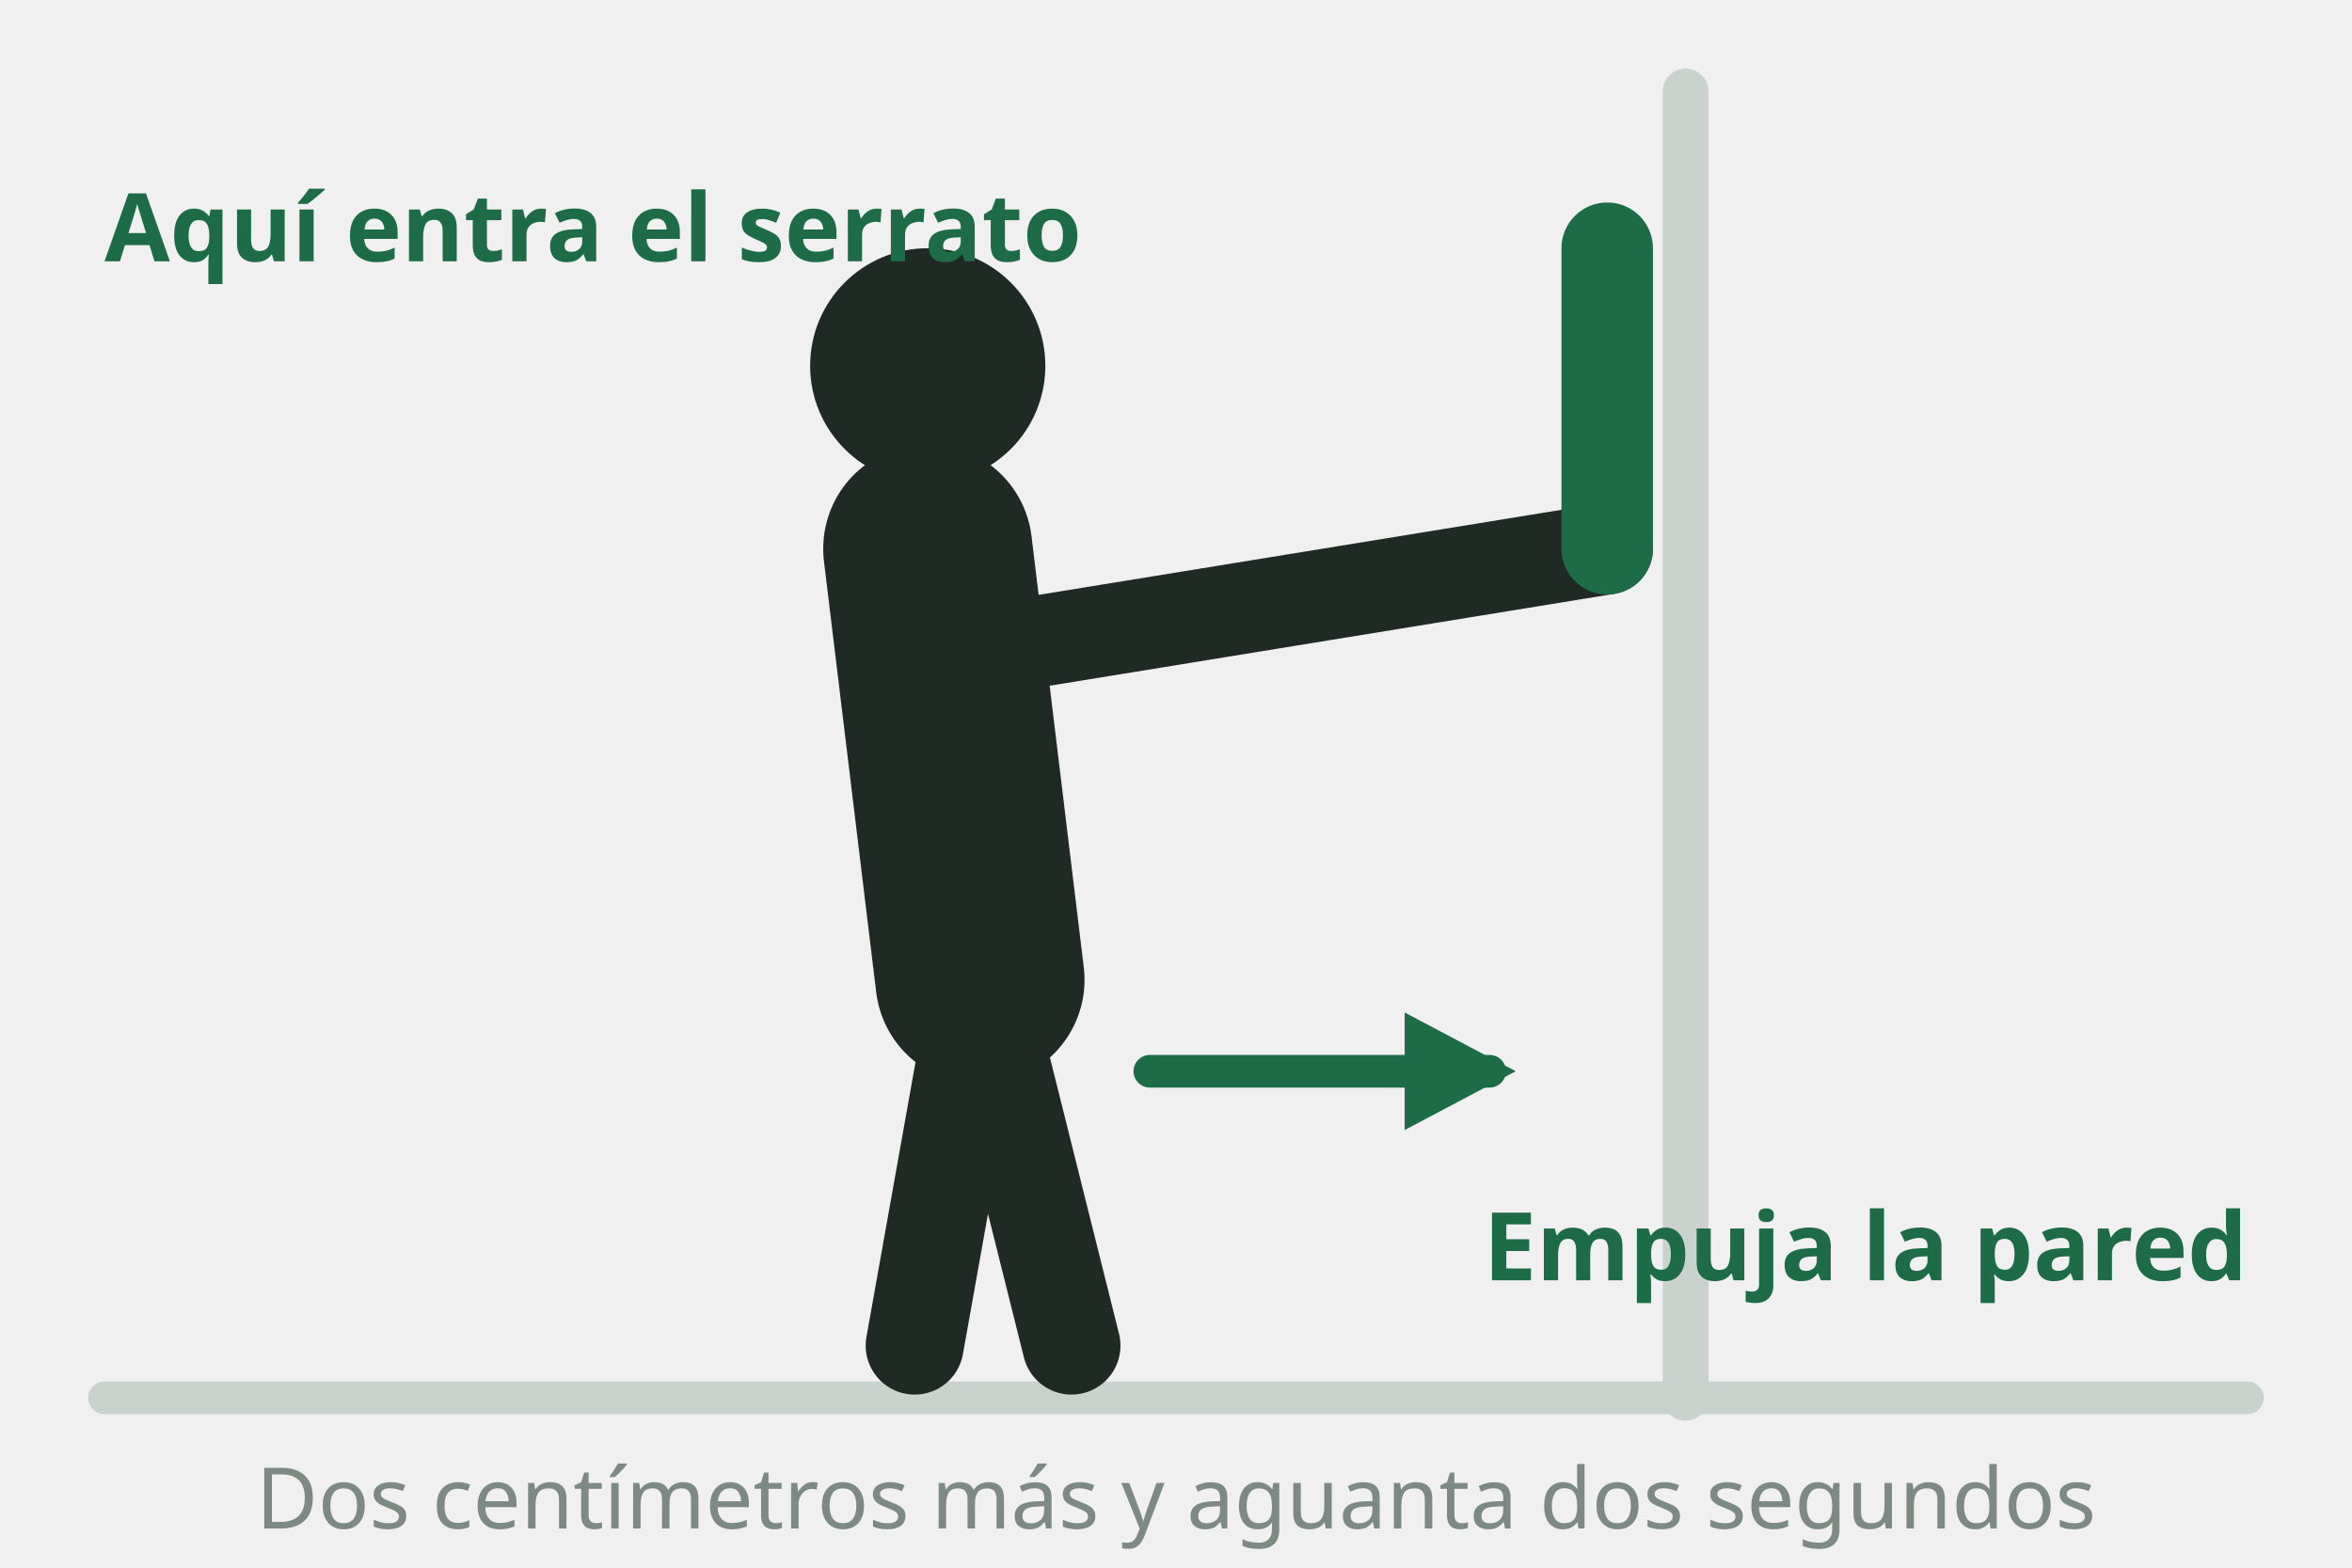
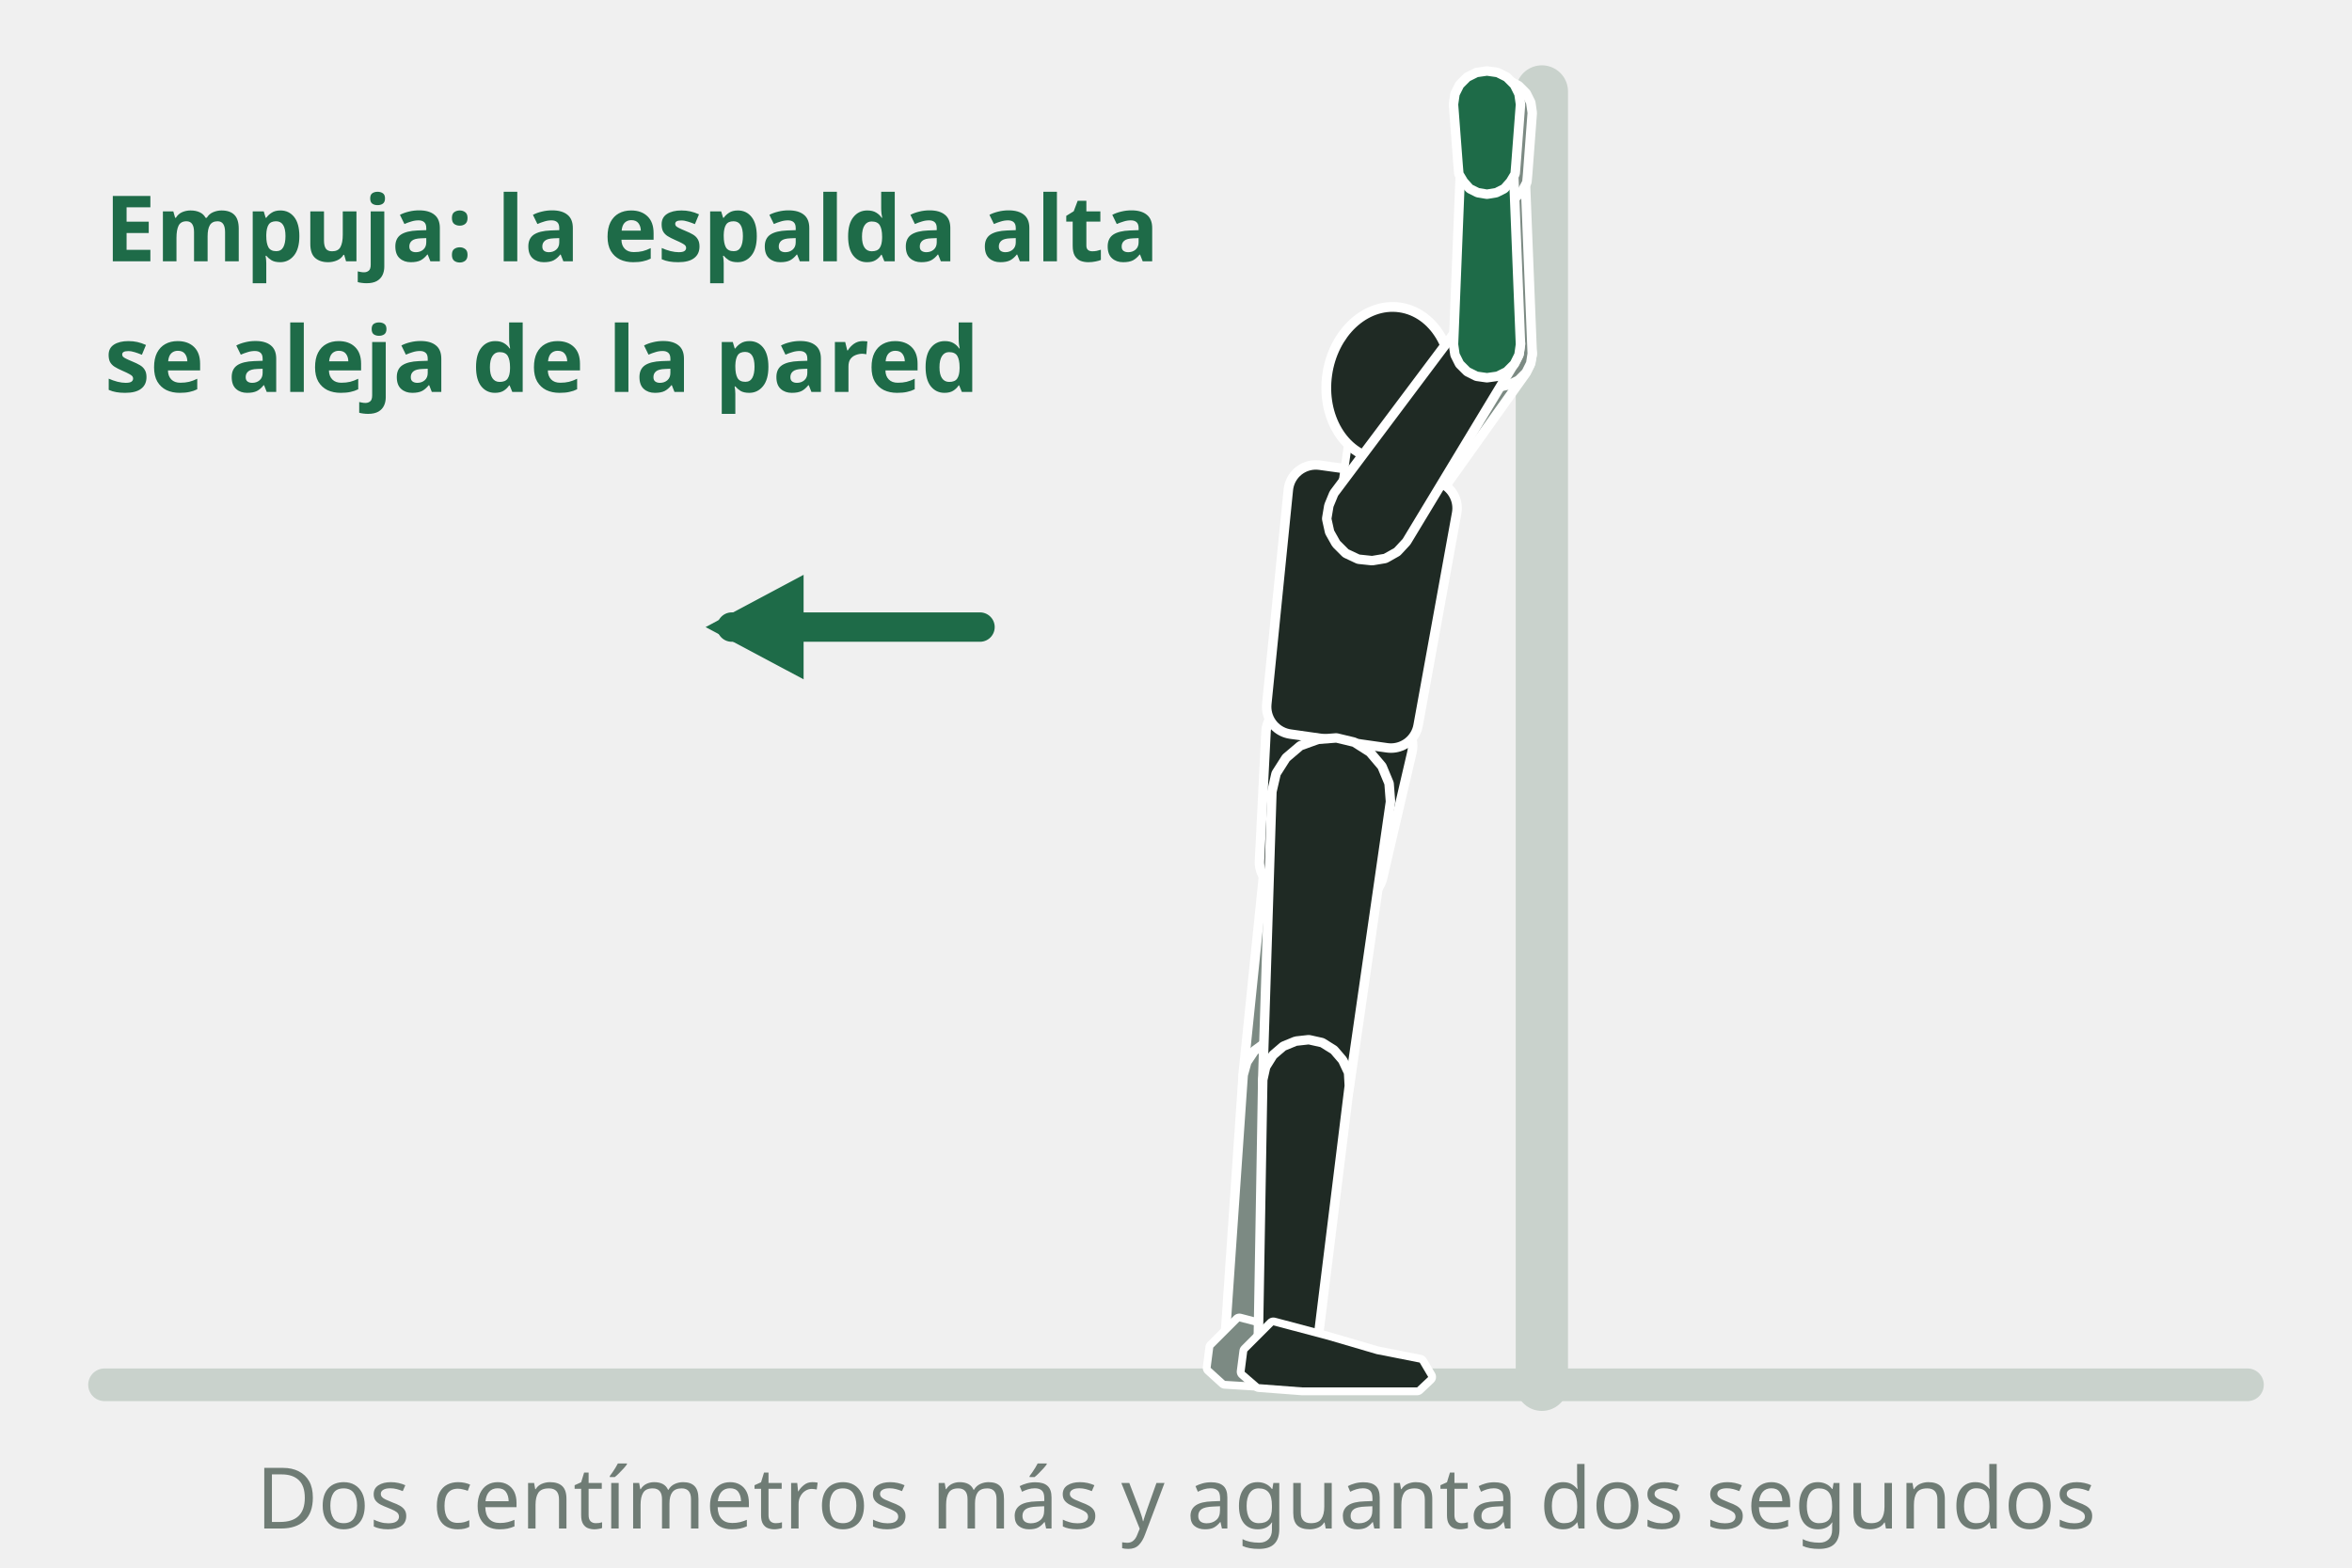
- <svg xmlns="http://www.w3.org/2000/svg" viewBox="0 0 360 240" width="360" height="240" role="img" aria-label="Arriba del todo, empuja la pared para alejarla">
+ <svg xmlns="http://www.w3.org/2000/svg" viewBox="0 0 360 240" width="360" height="240" role="img" aria-label="Arriba del todo, empuja la pared con los antebrazos">
  <style>
-     .izq { font: 700 14.5px system-ui, sans-serif; fill: #1E6B48; text-anchor: start }
-     .der { font: 700 14.5px system-ui, sans-serif; fill: #1E6B48; text-anchor: end }
-     .cen { font: 700 14.5px system-ui, sans-serif; fill: #1E6B48; text-anchor: middle }
-     .mal { font: 700 14.5px system-ui, sans-serif; fill: #c4634f; text-anchor: middle }
-     .pie { font: 400 13px system-ui, sans-serif; fill: #7d8a83; text-anchor: middle }
+     .izq { font: 700 14px system-ui, sans-serif; fill: #1E6B48; text-anchor: start }
+     .der { font: 700 14px system-ui, sans-serif; fill: #1E6B48; text-anchor: end }
+     .cen { font: 700 14px system-ui, sans-serif; fill: #1E6B48; text-anchor: middle }
+     .mal { font: 700 14px system-ui, sans-serif; fill: #c4634f; text-anchor: middle }
+     .pie { font: 400 13px system-ui, sans-serif; fill: #6f7c75; text-anchor: middle }
  </style>
-   <line x1="16" y1="214" x2="344" y2="214" stroke="#c9d2cc" stroke-width="5" stroke-linecap="round" />
-   <line x1="258" y1="14" x2="258" y2="214" stroke="#c9d2cc" stroke-width="7" stroke-linecap="round" />
-   <circle cx="142" cy="56" r="18" fill="#1f2a24" />
-   <path d="M142 84 L150 150" stroke="#1f2a24" stroke-width="32" stroke-linecap="round" stroke-linejoin="round" fill="none" />
-   <path d="M150 150 L140 206" stroke="#1f2a24" stroke-width="15" stroke-linecap="round" stroke-linejoin="round" fill="none" />
-   <path d="M150 150 L164 206" stroke="#1f2a24" stroke-width="15" stroke-linecap="round" stroke-linejoin="round" fill="none" />
-   <path d="M160 98 L246 84" stroke="#1f2a24" stroke-width="14" stroke-linecap="round" stroke-linejoin="round" fill="none" />
-   <path d="M246 84 L246 38" stroke="#1E6B48" stroke-width="14" stroke-linecap="round" stroke-linejoin="round" fill="none" />
-   <path d="M176 164 L228 164" stroke="#1E6B48" stroke-width="5" fill="none" stroke-linecap="round" />
-   <path d="M232 164 l-9 17 h18 z" fill="#1E6B48" transform="rotate(90 232 164)" />
-   <text class="izq" x="16" y="40">Aquí entra el serrato</text>
-   <text class="der" x="344" y="196">Empuja la pared</text>
+   <line x1="16" y1="212" x2="344" y2="212" stroke="#c9d2cc" stroke-width="5" stroke-linecap="round" />
+   <line x1="236" y1="14" x2="236" y2="212" stroke="#c9d2cc" stroke-width="8" stroke-linecap="round" />
+   <path d="M191.0 164.5 L191.0 166.4 L191.6 168.2 L192.7 169.7 L194.2 170.8 L195.9 171.3 L197.8 171.3 L199.6 170.8 L201.1 169.7 L202.2 168.2 L202.7 166.4 L212.0 123.3 L212.0 120.7 L211.2 118.2 L209.7 116.1 L207.5 114.6 L205.1 113.7 L202.4 113.7 L199.9 114.6 L197.8 116.1 L196.3 118.2 L195.5 120.7 Z" fill="#ffffff" stroke="#ffffff" stroke-width="2.9" stroke-linejoin="round" />
+   <path d="M191.0 164.5 L191.0 166.4 L191.6 168.2 L192.7 169.7 L194.2 170.8 L195.9 171.3 L197.8 171.3 L199.6 170.8 L201.1 169.7 L202.2 168.2 L202.7 166.4 L212.0 123.3 L212.0 120.7 L211.2 118.2 L209.7 116.1 L207.5 114.6 L205.1 113.7 L202.4 113.7 L199.9 114.6 L197.8 116.1 L196.3 118.2 L195.5 120.7 Z" fill="#7c8a83" />
+   <path d="M188.2 205.4 L188.2 206.6 L188.6 207.7 L189.4 208.6 L190.3 209.2 L191.4 209.6 L192.6 209.5 L193.7 209.1 L194.6 208.4 L195.3 207.4 L195.6 206.3 L202.8 166.2 L202.7 164.3 L202.1 162.6 L200.9 161.1 L199.4 160.1 L197.6 159.6 L195.7 159.6 L194.0 160.3 L192.5 161.4 L191.5 162.9 L191.0 164.7 Z" fill="#ffffff" stroke="#ffffff" stroke-width="2.9" stroke-linejoin="round" />
+   <path d="M188.2 205.4 L188.2 206.6 L188.6 207.7 L189.4 208.6 L190.3 209.2 L191.4 209.6 L192.6 209.5 L193.7 209.1 L194.6 208.4 L195.3 207.4 L195.6 206.3 L202.8 166.2 L202.7 164.3 L202.1 162.6 L200.9 161.1 L199.4 160.1 L197.6 159.6 L195.7 159.6 L194.0 160.3 L192.5 161.4 L191.5 162.9 L191.0 164.7 Z" fill="#7c8a83" />
+   <path d="M189.7 202.3 L198.1 204.5 L205.5 206.7 L212.1 208.1 L213.5 210.3 L211.7 211.8 L194.1 211.8 L187.5 211.4 L185.3 209.4 L185.7 206.3 Z" fill="#ffffff" stroke="#ffffff" stroke-width="2.4" stroke-linejoin="round" />
+   <path d="M189.7 202.3 L198.1 204.5 L205.5 206.7 L212.1 208.1 L213.5 210.3 L211.7 211.8 L194.1 211.8 L187.5 211.4 L185.3 209.4 L185.7 206.3 Z" fill="#7c8a83" />
+   <path d="M232.9 56.8 L233.5 55.6 L233.8 54.2 L233.6 52.8 L233.0 51.6 L232.1 50.6 L230.9 49.9 L229.6 49.7 L228.2 49.8 L226.9 50.4 L225.9 51.3 L205.1 75.5 L204.2 77.2 L203.8 79.0 L204.1 80.8 L204.8 82.5 L206.1 83.9 L207.7 84.8 L209.6 85.1 L211.4 84.9 L213.1 84.1 L214.4 82.8 Z" fill="#ffffff" stroke="#ffffff" stroke-width="2.9" stroke-linejoin="round" />
+   <path d="M232.9 56.8 L233.5 55.6 L233.8 54.2 L233.6 52.8 L233.0 51.6 L232.1 50.6 L230.9 49.9 L229.6 49.7 L228.2 49.8 L226.9 50.4 L225.9 51.3 L205.1 75.5 L204.2 77.2 L203.8 79.0 L204.1 80.8 L204.8 82.5 L206.1 83.9 L207.7 84.8 L209.6 85.1 L211.4 84.9 L213.1 84.1 L214.4 82.8 Z" fill="#7c8a83" />
+   <path d="M232.7 26.6 L232.5 25.5 L232.1 24.6 L231.3 23.9 L230.4 23.4 L229.4 23.3 L228.4 23.4 L227.5 23.9 L226.7 24.6 L226.3 25.5 L226.1 26.6 L225.0 54.1 L225.2 55.4 L225.8 56.6 L226.8 57.6 L228.0 58.2 L229.4 58.5 L230.8 58.2 L232.0 57.6 L233.0 56.6 L233.6 55.4 L233.8 54.1 Z" fill="#ffffff" stroke="#ffffff" stroke-width="2.9" stroke-linejoin="round" />
+   <path d="M232.7 26.6 L232.5 25.5 L232.1 24.6 L231.3 23.9 L230.4 23.4 L229.4 23.3 L228.4 23.4 L227.5 23.9 L226.7 24.6 L226.3 25.5 L226.1 26.6 L225.0 54.1 L225.2 55.4 L225.8 56.6 L226.8 57.6 L228.0 58.2 L229.4 58.5 L230.8 58.2 L232.0 57.6 L233.0 56.6 L233.6 55.4 L233.8 54.1 Z" fill="#7c8a83" />
+   <path d="M233.8 17.3 L233.6 15.9 L233.0 14.7 L232.0 13.7 L230.8 13.1 L229.4 12.9 L228.0 13.1 L226.8 13.7 L225.8 14.7 L225.2 15.9 L225.0 17.3 L225.7 26.6 L225.8 27.7 L226.4 28.8 L227.2 29.6 L228.2 30.1 L229.4 30.3 L230.6 30.1 L231.6 29.6 L232.4 28.8 L233.0 27.7 L233.1 26.6 Z" fill="#ffffff" stroke="#ffffff" stroke-width="2.9" stroke-linejoin="round" />
+   <path d="M233.8 17.3 L233.6 15.9 L233.0 14.7 L232.0 13.7 L230.8 13.1 L229.4 12.9 L228.0 13.1 L226.8 13.7 L225.8 14.7 L225.2 15.9 L225.0 17.3 L225.7 26.6 L225.8 27.7 L226.4 28.8 L227.2 29.6 L228.2 30.1 L229.4 30.3 L230.6 30.1 L231.6 29.6 L232.4 28.8 L233.0 27.7 L233.1 26.6 Z" fill="#7c8a83" />
+   <path d="M198.0 112.2 L197.0 132.0 L207.5 133.5 L212.0 114.2 Z" fill="#ffffff" stroke="#ffffff" stroke-width="9.9" stroke-linejoin="round" />
+   <path d="M198.0 112.2 L197.0 132.0 L207.5 133.5 L212.0 114.2 Z" fill="#1f2a24" stroke="#1f2a24" stroke-width="7.0" stroke-linejoin="round" />
+   <path d="M201.4 75.4 L198.1 108.2 L212.9 110.3 L218.8 77.8 Z" fill="#ffffff" stroke="#ffffff" stroke-width="9.9" stroke-linejoin="round" />
+   <path d="M201.4 75.4 L198.1 108.2 L212.9 110.3 L218.8 77.8 Z" fill="#1f2a24" stroke="#1f2a24" stroke-width="7.0" stroke-linejoin="round" />
+   <path d="M216.1 65.9 L216.1 64.5 L215.6 63.2 L214.8 62.1 L213.7 61.3 L212.3 60.9 L211.0 60.9 L209.7 61.4 L208.6 62.2 L207.8 63.3 L207.4 64.6 L205.5 78.1 L205.5 79.5 L205.9 80.8 L206.8 81.9 L207.9 82.7 L209.2 83.1 L210.6 83.1 L211.9 82.6 L213.0 81.8 L213.8 80.7 L214.2 79.4 Z" fill="#ffffff" stroke="#ffffff" stroke-width="2.4" stroke-linejoin="round" />
+   <path d="M216.1 65.9 L216.1 64.5 L215.6 63.2 L214.8 62.1 L213.7 61.3 L212.3 60.9 L211.0 60.9 L209.7 61.4 L208.6 62.2 L207.8 63.3 L207.4 64.6 L205.5 78.1 L205.5 79.5 L205.9 80.8 L206.8 81.9 L207.9 82.7 L209.2 83.1 L210.6 83.1 L211.9 82.6 L213.0 81.8 L213.8 80.7 L214.2 79.4 Z" fill="#1f2a24" />
+   <ellipse cx="212.6" cy="58.7" rx="10.3" ry="12.5" fill="#ffffff" transform="rotate(8.0 212.6 58.7)" />
+   <ellipse cx="212.6" cy="58.7" rx="8.8" ry="11.0" fill="#1f2a24" transform="rotate(8.0 212.6 58.7)" />
+   <path d="M194.0 165.3 L194.1 167.2 L194.8 168.9 L196.0 170.3 L197.6 171.3 L199.4 171.7 L201.2 171.6 L203.0 170.9 L204.4 169.7 L205.4 168.2 L205.8 166.4 L212.1 122.7 L211.9 120.1 L210.9 117.7 L209.2 115.7 L207.0 114.3 L204.5 113.7 L201.9 113.9 L199.4 114.8 L197.4 116.5 L196.0 118.7 L195.4 121.3 Z" fill="#ffffff" stroke="#ffffff" stroke-width="2.9" stroke-linejoin="round" />
+   <path d="M194.0 165.3 L194.1 167.2 L194.8 168.9 L196.0 170.3 L197.6 171.3 L199.4 171.7 L201.2 171.6 L203.0 170.9 L204.4 169.7 L205.4 168.2 L205.8 166.4 L212.1 122.7 L211.9 120.1 L210.9 117.7 L209.2 115.7 L207.0 114.3 L204.5 113.7 L201.9 113.9 L199.4 114.8 L197.4 116.5 L196.0 118.7 L195.4 121.3 Z" fill="#1f2a24" />
+   <path d="M193.3 206.2 L193.4 207.3 L193.9 208.4 L194.7 209.3 L195.7 209.9 L196.8 210.2 L198.0 210.1 L199.1 209.6 L199.9 208.8 L200.5 207.8 L200.8 206.7 L205.8 166.2 L205.7 164.4 L204.9 162.7 L203.7 161.3 L202.1 160.3 L200.3 159.9 L198.5 160.1 L196.8 160.8 L195.4 162.0 L194.4 163.6 L194.0 165.4 Z" fill="#ffffff" stroke="#ffffff" stroke-width="2.9" stroke-linejoin="round" />
+   <path d="M193.3 206.2 L193.4 207.3 L193.9 208.4 L194.7 209.3 L195.7 209.9 L196.8 210.2 L198.0 210.1 L199.1 209.6 L199.9 208.8 L200.5 207.8 L200.8 206.7 L205.8 166.2 L205.7 164.4 L204.9 162.7 L203.7 161.3 L202.1 160.3 L200.3 159.9 L198.5 160.1 L196.8 160.8 L195.4 162.0 L194.4 163.6 L194.0 165.4 Z" fill="#1f2a24" />
+   <path d="M194.9 202.9 L203.2 205.1 L210.7 207.3 L217.3 208.6 L218.6 210.8 L216.9 212.4 L199.3 212.4 L192.7 211.9 L190.5 210.0 L190.9 206.9 Z" fill="#ffffff" stroke="#ffffff" stroke-width="2.4" stroke-linejoin="round" />
+   <path d="M194.9 202.9 L203.2 205.1 L210.7 207.3 L217.3 208.6 L218.6 210.8 L216.9 212.4 L199.3 212.4 L192.7 211.9 L190.5 210.0 L190.9 206.9 Z" fill="#1f2a24" />
+   <path d="M231.2 55.2 L231.8 54.0 L232.0 52.6 L231.7 51.2 L231.1 50.0 L230.1 49.1 L228.8 48.5 L227.4 48.3 L226.1 48.6 L224.9 49.3 L224.0 50.3 L204.8 75.9 L204.1 77.6 L203.8 79.4 L204.2 81.2 L205.1 82.8 L206.4 84.1 L208.1 84.9 L210.0 85.1 L211.8 84.8 L213.4 83.9 L214.7 82.5 Z" fill="#ffffff" stroke="#ffffff" stroke-width="2.9" stroke-linejoin="round" />
+   <path d="M231.2 55.2 L231.8 54.0 L232.0 52.6 L231.7 51.2 L231.1 50.0 L230.1 49.1 L228.8 48.5 L227.4 48.3 L226.1 48.6 L224.9 49.3 L224.0 50.3 L204.8 75.9 L204.1 77.6 L203.8 79.4 L204.2 81.2 L205.1 82.8 L206.4 84.1 L208.1 84.9 L210.0 85.1 L211.8 84.8 L213.4 83.9 L214.7 82.5 Z" fill="#1f2a24" />
+   <path d="M230.9 25.2 L230.7 24.2 L230.3 23.3 L229.5 22.6 L228.6 22.1 L227.6 21.9 L226.6 22.1 L225.7 22.6 L224.9 23.3 L224.5 24.2 L224.3 25.2 L223.2 52.7 L223.4 54.1 L224.0 55.3 L225.0 56.3 L226.2 56.9 L227.6 57.1 L229.0 56.9 L230.2 56.3 L231.2 55.3 L231.8 54.1 L232.0 52.7 Z" fill="#ffffff" stroke="#ffffff" stroke-width="2.9" stroke-linejoin="round" />
+   <path d="M230.9 25.2 L230.7 24.2 L230.3 23.3 L229.5 22.6 L228.6 22.1 L227.6 21.9 L226.6 22.1 L225.7 22.6 L224.9 23.3 L224.5 24.2 L224.3 25.2 L223.2 52.7 L223.4 54.1 L224.0 55.3 L225.0 56.3 L226.2 56.9 L227.6 57.1 L229.0 56.9 L230.2 56.3 L231.2 55.3 L231.8 54.1 L232.0 52.7 Z" fill="#1E6B48" />
+   <path d="M232.0 16.0 L231.8 14.6 L231.2 13.4 L230.2 12.4 L229.0 11.8 L227.6 11.6 L226.2 11.8 L225.0 12.4 L224.0 13.4 L223.4 14.6 L223.2 16.0 L223.9 25.2 L224.0 26.4 L224.6 27.4 L225.4 28.3 L226.4 28.8 L227.6 29.0 L228.8 28.8 L229.8 28.3 L230.6 27.4 L231.2 26.4 L231.3 25.2 Z" fill="#ffffff" stroke="#ffffff" stroke-width="2.9" stroke-linejoin="round" />
+   <path d="M232.0 16.0 L231.8 14.6 L231.2 13.4 L230.2 12.4 L229.0 11.8 L227.6 11.6 L226.2 11.8 L225.0 12.4 L224.0 13.4 L223.4 14.6 L223.2 16.0 L223.9 25.2 L224.0 26.4 L224.6 27.4 L225.4 28.3 L226.4 28.8 L227.6 29.0 L228.8 28.8 L229.8 28.3 L230.6 27.4 L231.2 26.4 L231.3 25.2 Z" fill="#1E6B48" />
+   <path d="M150 96 L112 96" stroke="#1E6B48" stroke-width="4.5" fill="none" stroke-linecap="round" />
+   <path d="M108.0 96.0 l-8 15 h16 z" fill="#1E6B48" transform="rotate(270 108.0 96.0)" />
+   <text class="izq" x="16" y="40">Empuja: la espalda alta</text>
+   <text class="izq" x="16" y="60">se aleja de la pared</text>
  <text class="pie" x="180" y="234">Dos centímetros más y aguanta dos segundos</text>
</svg>
